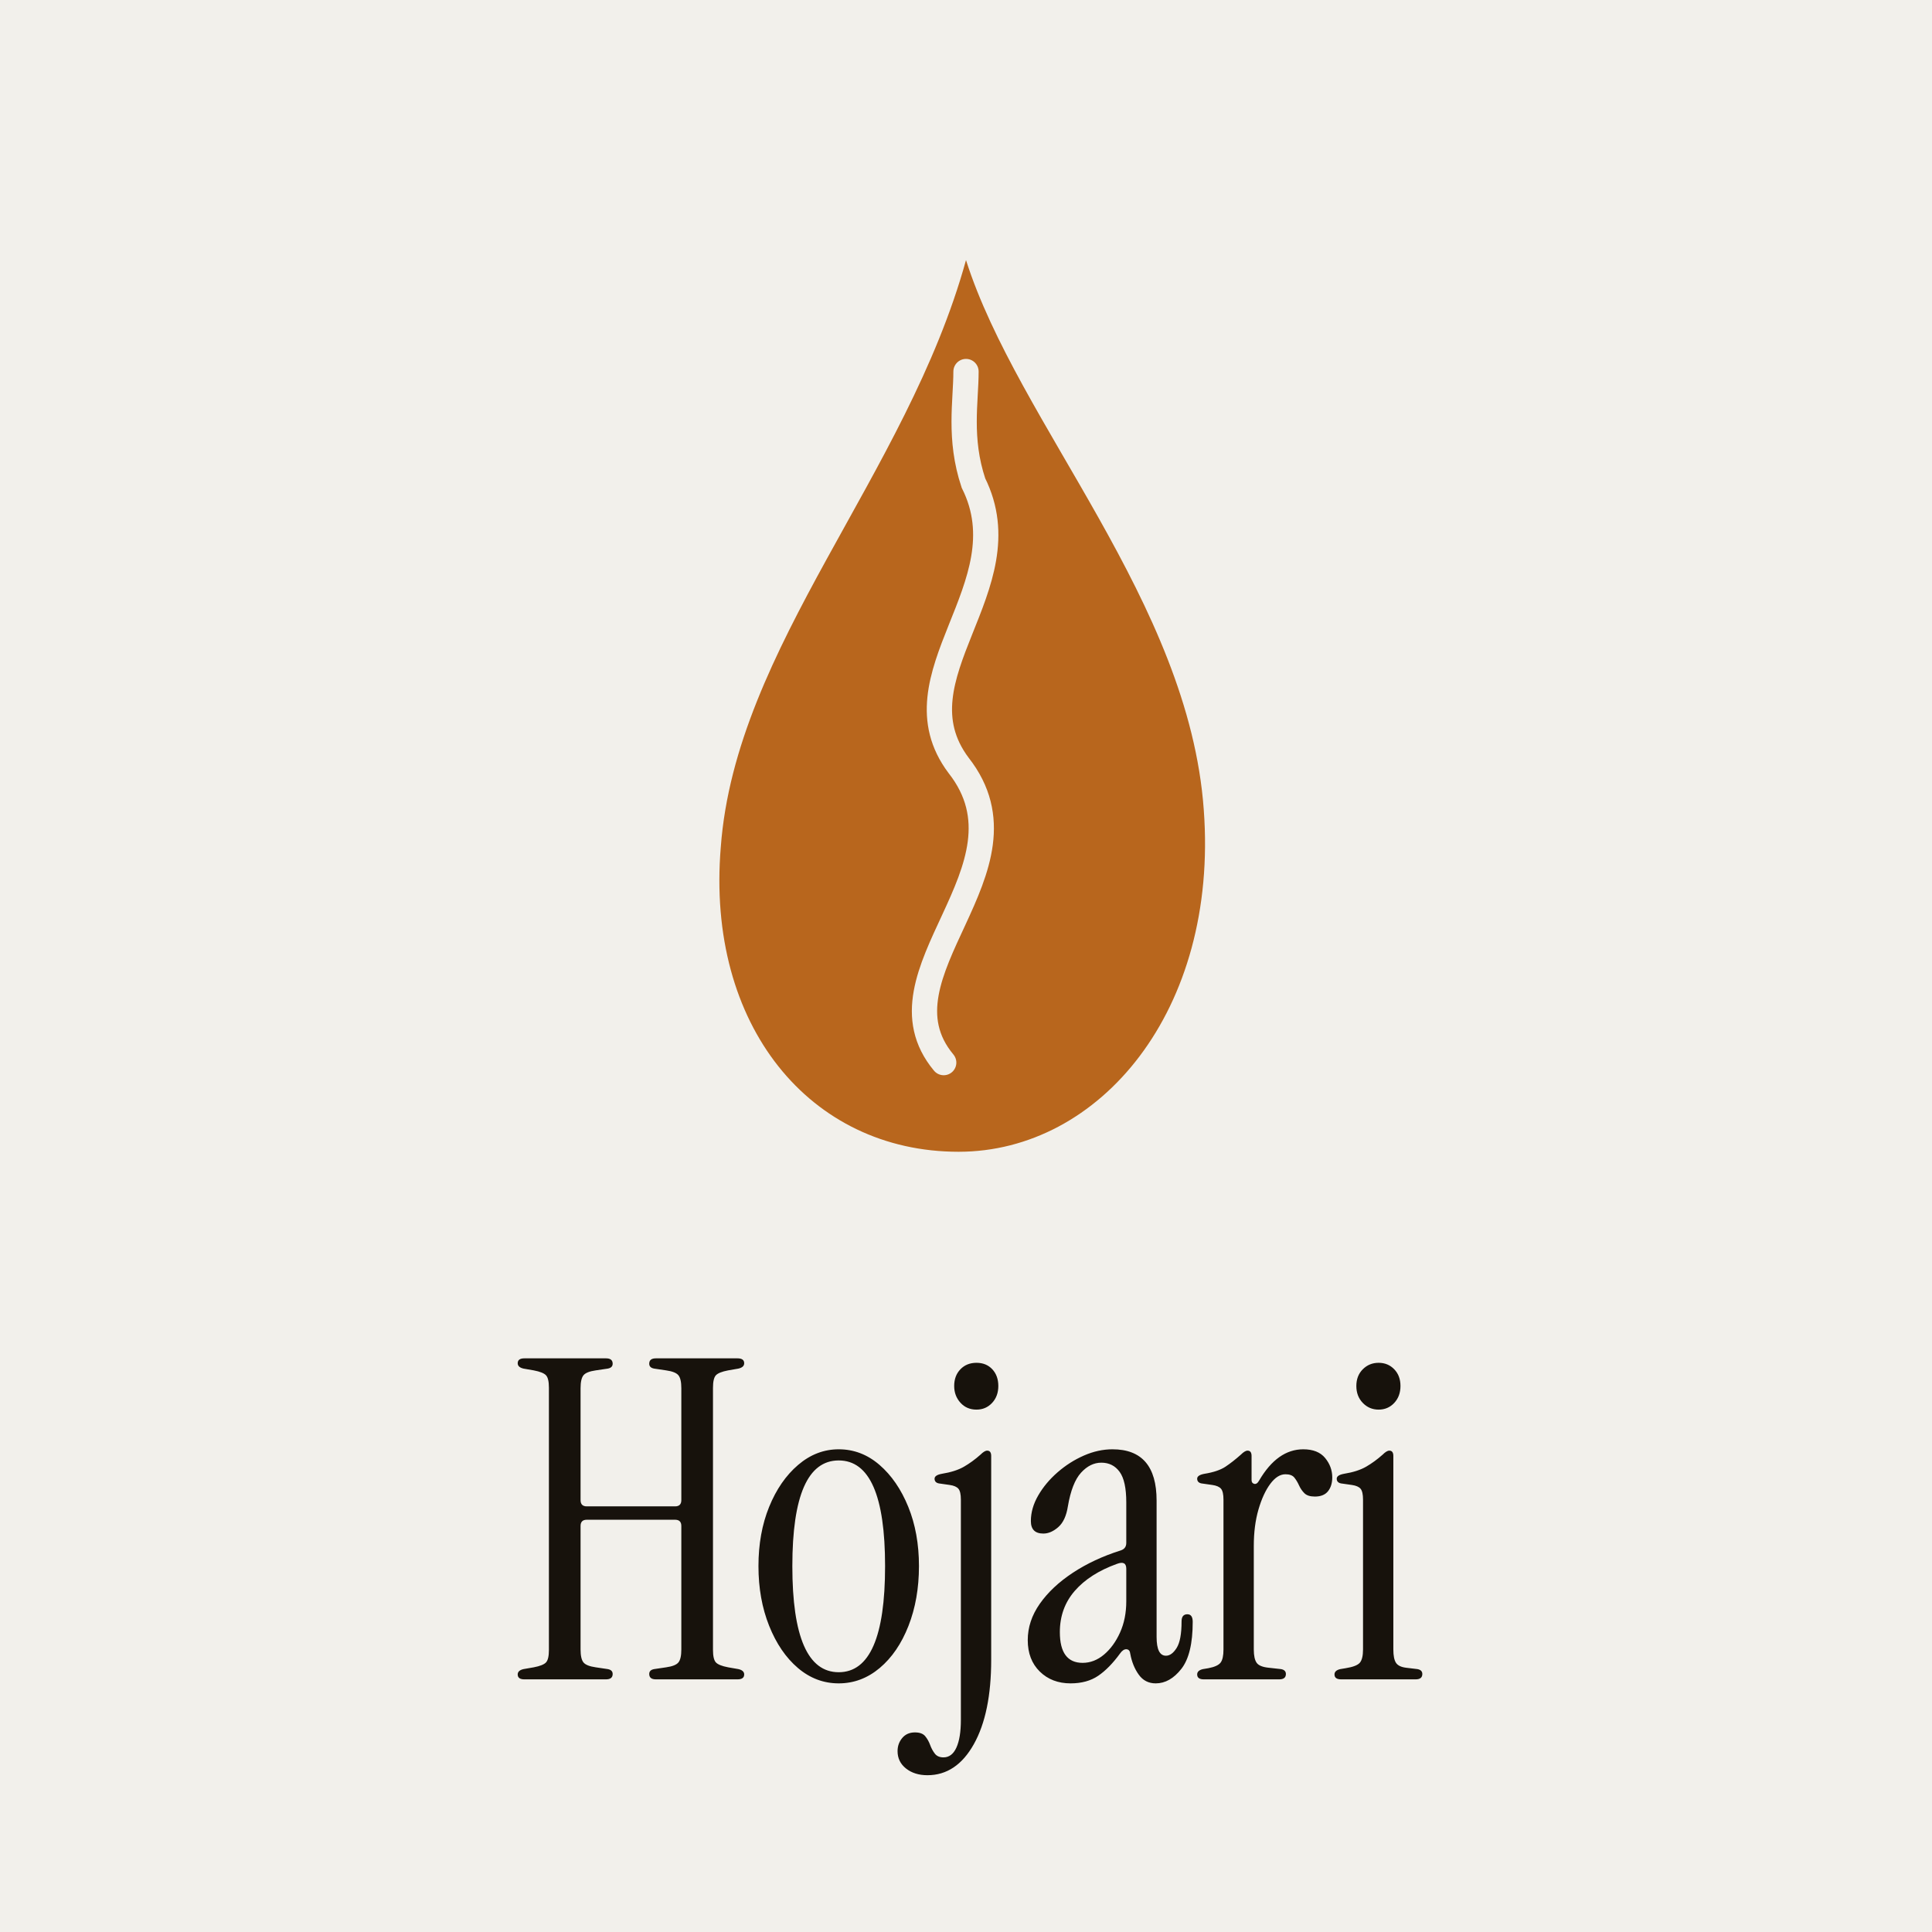
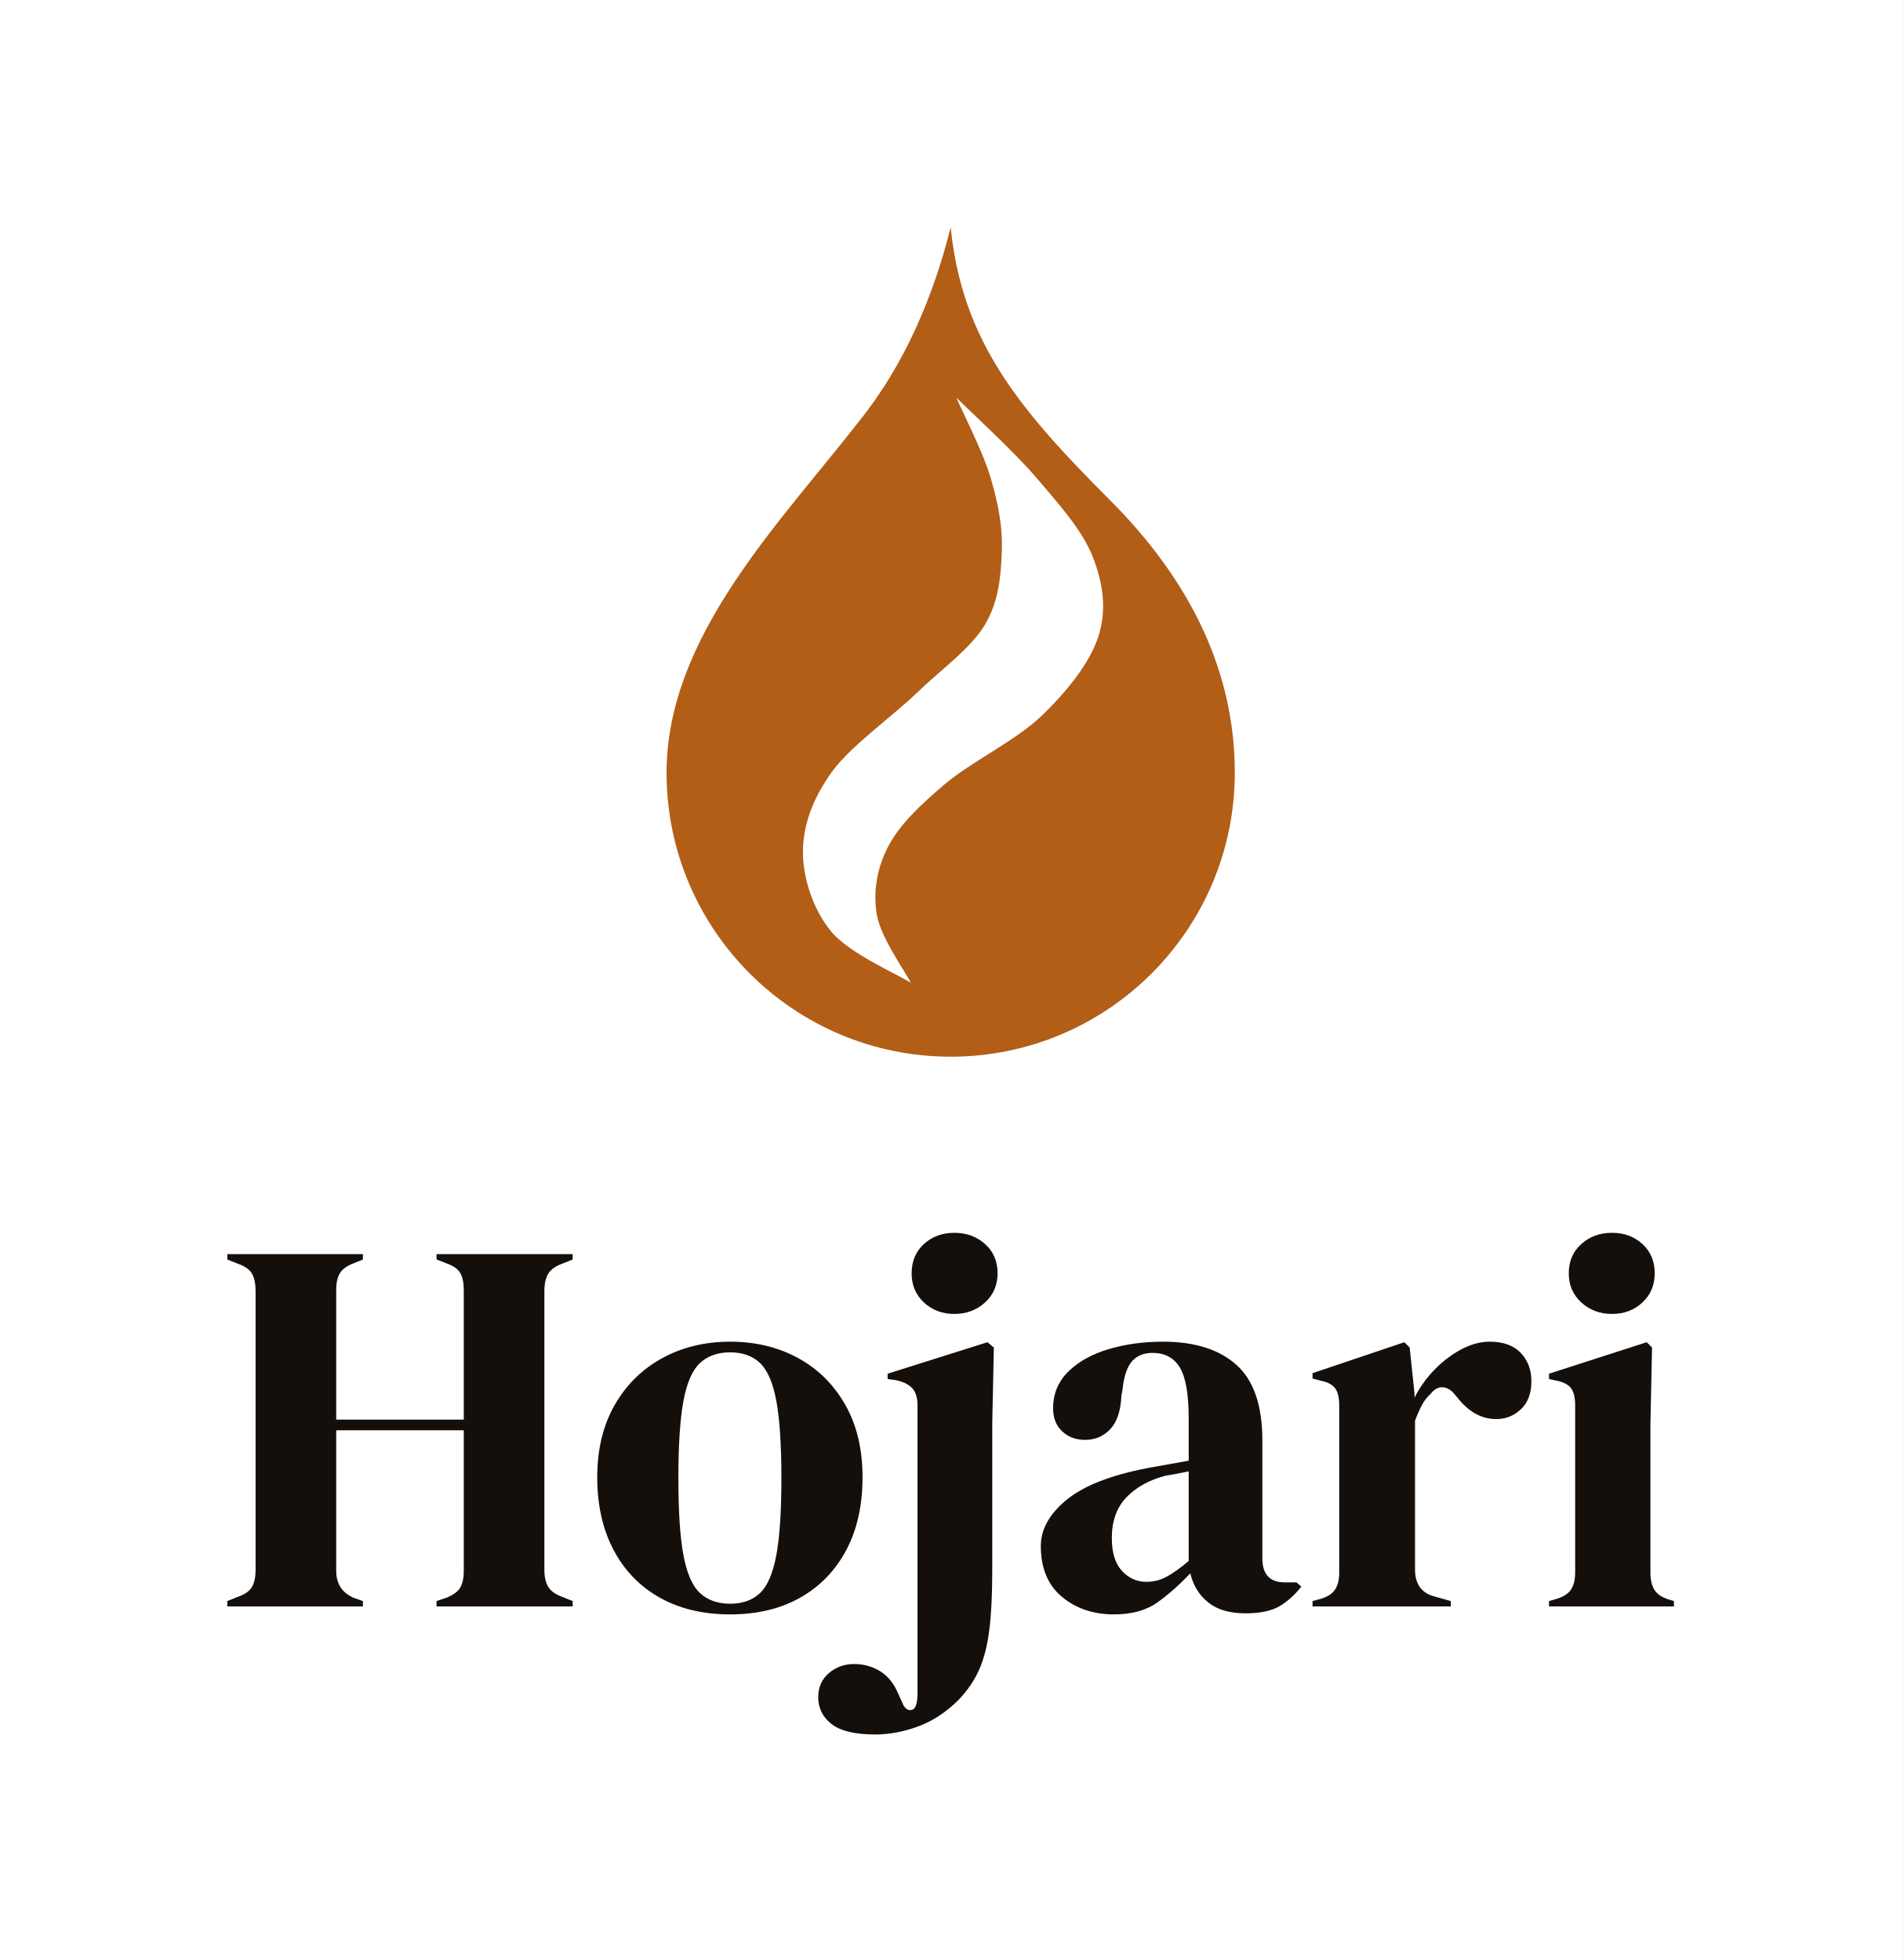
- <svg xmlns="http://www.w3.org/2000/svg" viewBox="0 0 520 520" width="520" height="520">
-   <rect width="100%" height="100%" fill="#F2F0EB" />
-   <g transform="translate(160.0 26) scale(2.0)">
-     <path d="M50 22 C57 44 80 68 82 96 C84 123 68 142 49 142 C29 142 15 125 17 101 C19 74 42 51 50 22 Z" fill="#B8661D" />
-     <path d="M47 130 C37 118 60 104 49 90 C40 78 58 66 51 52 C49 46 50 41 50 37" fill="none" stroke="#F2F0EB" stroke-width="3.4" stroke-linecap="round" />
-   </g>
-   <path d="M141.14 452.0Q139.34 452.0 139.34 450.68Q139.34 449.6 140.9 449.24L143.66 448.76Q146.18 448.28 146.96 447.44Q147.74 446.6 147.74 444.08V373.52Q147.74 371.0 146.96 370.16Q146.18 369.32 143.66 368.84L140.9 368.36Q139.34 368.0 139.34 366.92Q139.34 365.6 141.14 365.6H163.1Q164.9 365.6 164.9 367.04Q164.9 368.12 163.58 368.36L160.34 368.84Q157.82 369.2 157.04 370.16Q156.26 371.12 156.26 373.64V403.76Q156.26 405.44 157.94 405.44H181.7Q183.38 405.44 183.38 403.76V373.64Q183.38 371.12 182.6 370.16Q181.82 369.2 179.3 368.84L176.06 368.36Q174.74 368.12 174.74 367.04Q174.74 365.6 176.54 365.6H198.5Q200.3 365.6 200.3 366.92Q200.3 368.0 198.74 368.36L195.98 368.84Q193.46 369.32 192.68 370.16Q191.9 371.0 191.9 373.52V444.08Q191.9 446.6 192.68 447.44Q193.46 448.28 195.98 448.76L198.74 449.24Q200.3 449.6 200.3 450.68Q200.3 452.0 198.5 452.0H176.54Q174.74 452.0 174.74 450.56Q174.74 449.48 176.06 449.24L179.3 448.76Q181.82 448.4 182.6 447.44Q183.38 446.48 183.38 443.96V410.72Q183.38 409.04 181.7 409.04H157.94Q156.26 409.04 156.26 410.72V443.96Q156.26 446.48 157.04 447.44Q157.82 448.4 160.34 448.76L163.58 449.24Q164.9 449.48 164.9 450.56Q164.9 452.0 163.1 452.0ZM225.74 453.08Q219.62 453.08 214.76 448.94Q209.9 444.8 207.02 437.6Q204.14 430.4 204.14 421.52Q204.14 412.64 207.02 405.56Q209.9 398.48 214.82 394.28Q219.74 390.08 225.74 390.08Q231.86 390.08 236.72 394.28Q241.58 398.48 244.46 405.56Q247.34 412.64 247.34 421.52Q247.34 430.4 244.52 437.6Q241.7 444.8 236.78 448.94Q231.86 453.08 225.74 453.08ZM225.74 450.08Q238.22 450.08 238.22 421.52Q238.22 393.08 225.74 393.08Q213.26 393.08 213.26 421.52Q213.26 450.08 225.74 450.08ZM262.82 379.4Q260.18 379.4 258.5 377.54Q256.82 375.68 256.82 373.04Q256.82 370.28 258.5 368.54Q260.18 366.8 262.82 366.8Q265.46 366.8 267.08 368.54Q268.7 370.28 268.7 373.04Q268.7 375.8 267.02 377.6Q265.34 379.4 262.82 379.4ZM249.62 477.8Q246.14 477.8 243.86 476.0Q241.58 474.2 241.58 471.32Q241.58 469.28 242.84 467.78Q244.1 466.28 246.26 466.28Q248.18 466.28 249.02 467.3Q249.86 468.32 250.34 469.64Q250.82 470.96 251.6 471.98Q252.38 473.0 253.94 473.0Q256.22 473.0 257.42 470.36Q258.62 467.72 258.62 462.92V403.64Q258.62 401.48 257.96 400.7Q257.3 399.92 255.62 399.68L253.1 399.32Q251.54 399.2 251.54 398.0Q251.54 397.04 253.46 396.68Q257.18 396.08 259.46 394.76Q261.74 393.44 263.9 391.52Q264.98 390.44 265.7 390.44Q266.78 390.44 266.78 391.88V446.72Q266.78 461.12 262.1 469.46Q257.42 477.8 249.62 477.8ZM288.14 453.08Q283.1 453.08 279.86 449.9Q276.62 446.72 276.62 441.44Q276.62 436.28 279.86 431.66Q283.1 427.04 288.74 423.32Q294.38 419.6 301.58 417.32Q303.14 416.84 303.14 415.28V404.36Q303.14 398.6 301.34 396.14Q299.54 393.68 296.42 393.68Q293.42 393.68 290.96 396.38Q288.5 399.08 287.42 405.44Q286.82 409.28 284.84 411.02Q282.86 412.76 280.82 412.76Q277.46 412.76 277.46 409.4Q277.46 405.92 279.44 402.5Q281.42 399.08 284.66 396.26Q287.9 393.44 291.74 391.76Q295.58 390.08 299.42 390.08Q311.3 390.08 311.3 403.88V440.6Q311.3 445.64 313.82 445.64Q315.38 445.64 316.7 443.54Q318.02 441.44 318.02 436.4Q318.02 434.48 319.58 434.48Q321.02 434.48 321.02 436.52Q321.02 445.28 317.96 449.18Q314.9 453.08 311.06 453.08Q308.18 453.08 306.5 450.74Q304.82 448.4 304.22 445.16Q304.1 443.96 303.2 443.9Q302.3 443.84 301.46 445.04Q298.58 449.0 295.58 451.04Q292.58 453.08 288.14 453.08ZM291.38 447.56Q294.5 447.56 297.14 445.34Q299.78 443.12 301.46 439.4Q303.14 435.68 303.14 431.0V422.24Q303.14 419.96 300.62 420.92Q293.3 423.56 289.28 428.18Q285.26 432.8 285.26 439.28Q285.26 447.56 291.38 447.56ZM338.9 398.48Q343.82 390.08 350.78 390.08Q354.74 390.08 356.66 392.42Q358.58 394.76 358.58 397.64Q358.58 399.92 357.44 401.36Q356.3 402.8 353.9 402.8Q351.98 402.8 351.08 401.9Q350.18 401.0 349.64 399.8Q349.1 398.6 348.38 397.7Q347.66 396.8 345.98 396.8Q343.82 396.8 341.9 399.38Q339.98 401.96 338.72 406.28Q337.46 410.6 337.46 416.12V443.96Q337.46 446.48 338.24 447.56Q339.02 448.64 341.54 448.88L344.78 449.24Q346.1 449.48 346.1 450.56Q346.1 452.0 344.3 452.0H324.02Q322.22 452.0 322.22 450.68Q322.22 449.6 323.78 449.24L325.22 449.0Q327.74 448.52 328.52 447.5Q329.3 446.48 329.3 443.96V403.64Q329.3 401.48 328.64 400.7Q327.98 399.92 326.3 399.68L323.78 399.32Q322.22 399.2 322.22 398.0Q322.22 397.04 324.14 396.68Q327.86 396.08 329.84 394.76Q331.82 393.44 333.98 391.52Q335.06 390.44 335.78 390.44Q336.86 390.44 336.86 391.88V398.36Q336.86 399.2 337.58 399.38Q338.3 399.56 338.9 398.48ZM371.06 379.4Q368.54 379.4 366.8 377.6Q365.06 375.8 365.06 373.04Q365.06 370.28 366.8 368.54Q368.54 366.8 371.06 366.8Q373.58 366.8 375.26 368.54Q376.94 370.28 376.94 373.04Q376.94 375.8 375.26 377.6Q373.58 379.4 371.06 379.4ZM360.98 452.0Q359.18 452.0 359.18 450.68Q359.18 449.6 360.74 449.24L362.18 449.0Q365.18 448.52 366.02 447.5Q366.86 446.48 366.86 443.96V403.64Q366.86 401.48 366.2 400.7Q365.54 399.92 363.86 399.68L361.34 399.32Q359.78 399.2 359.78 398.0Q359.78 397.04 361.7 396.68Q365.42 396.08 367.7 394.76Q369.98 393.44 372.14 391.52Q373.22 390.44 373.94 390.44Q375.02 390.44 375.02 391.88V443.96Q375.02 446.48 375.74 447.56Q376.46 448.64 378.5 448.88L381.5 449.24Q382.82 449.48 382.82 450.56Q382.82 452.0 381.02 452.0Z" fill="#17120C" />
+ <svg xmlns="http://www.w3.org/2000/svg" viewBox="0 0 335 345">
+   <rect width="335" height="345" fill="#FFFFFF" />
+   <path fill-rule="evenodd" fill="#B25E17" transform="translate(117.3 40)" d="M50 0 C52 20 62 32 78 48 C92 62 100 78 100 96 A50 50 0 0 1 0 96 C0 72 20 52 34 34 C42 24 47 12 50 0 Z M51.00 30.00 C53.33 32.33 61.00 39.33 65.00 44.00 C69.00 48.67 73.17 53.33 75.00 58.00 C76.83 62.67 77.50 67.33 76.00 72.00 C74.50 76.67 70.50 81.67 66.00 86.00 C61.50 90.33 53.50 94.17 49.00 98.00 C44.50 101.83 41.00 105.17 39.00 109.00 C37.00 112.83 36.33 117.00 37.00 121.00 C37.67 125.00 42.00 131.00 43.00 133.00 L43.00 133.00 C40.67 131.50 32.17 127.83 29.00 124.00 C25.83 120.17 24.00 114.67 24.00 110.00 C24.00 105.33 25.67 100.67 29.00 96.00 C32.33 91.33 39.50 86.33 44.00 82.00 C48.50 77.67 53.50 74.17 56.00 70.00 C58.50 65.83 58.83 61.33 59.00 57.00 C59.17 52.67 58.33 48.50 57.00 44.00 C55.67 39.50 52.00 32.33 51.00 30.00 Z" />
+   <path fill="#140F0B" d="M40.0 282.758V281.818L41.879 281.067Q43.758 280.409 44.368 279.282Q44.979 278.155 44.979 276.37V227.239Q44.979 225.361 44.368 224.233Q43.758 223.106 41.879 222.448L40.0 221.697V220.758H63.861V221.697L62.264 222.355Q60.479 223.012 59.821 224.092Q59.164 225.173 59.164 227.052V249.879H81.615V227.052Q81.615 225.173 81.005 224.092Q80.394 223.012 78.515 222.355L76.824 221.697V220.758H100.779V221.697L98.9 222.448Q97.115 223.106 96.458 224.233Q95.8 225.361 95.8 227.239V276.37Q95.8 278.155 96.458 279.282Q97.115 280.409 98.9 281.067L100.779 281.818V282.758H76.824V281.818L78.515 281.255Q80.394 280.503 81.005 279.423Q81.615 278.342 81.615 276.464V251.758H59.164V276.464Q59.164 279.939 62.264 281.255L63.861 281.818V282.758ZM128.491 284.167Q121.352 284.167 116.091 281.208Q110.83 278.248 107.965 272.8Q105.1 267.352 105.1 260.024Q105.1 252.697 108.153 247.342Q111.206 241.988 116.514 239.076Q121.821 236.164 128.491 236.164Q135.161 236.164 140.421 239.029Q145.682 241.894 148.735 247.248Q151.788 252.603 151.788 260.024Q151.788 267.445 148.923 272.847Q146.058 278.248 140.844 281.208Q135.63 284.167 128.491 284.167ZM128.491 282.288Q131.779 282.288 133.752 280.409Q135.724 278.53 136.617 273.739Q137.509 268.948 137.509 260.212Q137.509 251.382 136.617 246.591Q135.724 241.8 133.752 239.921Q131.779 238.042 128.491 238.042Q125.203 238.042 123.183 239.921Q121.164 241.8 120.271 246.591Q119.379 251.382 119.379 260.212Q119.379 268.948 120.271 273.739Q121.164 278.53 123.183 280.409Q125.203 282.288 128.491 282.288ZM167.945 231.279Q164.752 231.279 162.591 229.259Q160.43 227.239 160.43 224.139Q160.43 220.945 162.591 218.973Q164.752 217.0 167.945 217.0Q171.139 217.0 173.347 218.973Q175.555 220.945 175.555 224.139Q175.555 227.239 173.347 229.259Q171.139 231.279 167.945 231.279ZM154.042 305.303Q148.688 305.303 146.339 303.471Q143.991 301.639 143.991 298.727Q143.991 296.097 145.87 294.5Q147.748 292.903 150.285 292.903Q152.821 292.903 154.888 294.171Q156.955 295.439 158.082 298.164L159.021 300.23Q159.679 301.264 160.571 300.935Q161.464 300.606 161.464 297.976V247.436Q161.464 245.276 160.477 244.289Q159.491 243.303 157.612 242.927L156.203 242.739V241.8L173.77 236.258L174.897 237.197L174.615 250.536V276.652Q174.615 282.758 174.098 286.891Q173.582 291.024 172.314 293.889Q171.045 296.755 168.697 299.197Q165.409 302.485 161.558 303.894Q157.706 305.303 154.042 305.303ZM196.033 284.167Q190.585 284.167 186.874 281.067Q183.164 277.967 183.164 272.142Q183.164 267.727 187.673 264.017Q192.182 260.306 201.858 258.427Q203.361 258.145 205.239 257.817Q207.118 257.488 209.185 257.112V249.691Q209.185 243.303 207.635 240.72Q206.085 238.136 202.797 238.136Q200.542 238.136 199.227 239.592Q197.912 241.048 197.536 244.618L197.348 245.652Q197.161 249.691 195.376 251.57Q193.591 253.448 190.961 253.448Q188.518 253.448 186.921 251.945Q185.324 250.442 185.324 247.906Q185.324 244.055 188.002 241.424Q190.679 238.794 195.094 237.479Q199.509 236.164 204.676 236.164Q213.036 236.164 217.592 240.25Q222.148 244.336 222.148 253.542V274.303Q222.148 278.53 226.094 278.53H228.161L229.006 279.282Q227.221 281.536 225.108 282.758Q222.994 283.979 219.142 283.979Q215.009 283.979 212.614 282.053Q210.218 280.127 209.467 276.933Q206.648 279.939 203.689 282.053Q200.73 284.167 196.033 284.167ZM201.764 278.436Q203.642 278.436 205.286 277.544Q206.93 276.652 209.185 274.773V258.991Q208.245 259.179 207.306 259.367Q206.367 259.555 205.145 259.742Q200.824 260.87 198.241 263.547Q195.658 266.224 195.658 270.733Q195.658 274.585 197.442 276.511Q199.227 278.436 201.764 278.436ZM230.979 282.758V281.818L232.388 281.442Q234.267 280.879 234.971 279.752Q235.676 278.624 235.676 276.839V247.436Q235.676 245.37 234.971 244.383Q234.267 243.397 232.388 243.021L230.979 242.645V241.706L247.136 236.258L248.076 237.197L248.921 245.276V246.027Q250.236 243.397 252.35 241.189Q254.464 238.982 257.047 237.573Q259.63 236.164 262.167 236.164Q265.736 236.164 267.615 238.136Q269.494 240.109 269.494 243.115Q269.494 246.309 267.662 248.047Q265.83 249.785 263.294 249.785Q259.348 249.785 256.342 245.839L256.155 245.652Q255.215 244.336 253.994 244.195Q252.773 244.055 251.739 245.37Q250.8 246.215 250.189 247.389Q249.579 248.564 249.015 250.067V276.276Q249.015 280.033 252.303 280.973L255.309 281.818V282.758ZM283.679 231.279Q280.485 231.279 278.277 229.259Q276.07 227.239 276.07 224.139Q276.07 220.945 278.277 218.973Q280.485 217.0 283.679 217.0Q286.873 217.0 289.033 218.973Q291.194 220.945 291.194 224.139Q291.194 227.239 289.033 229.259Q286.873 231.279 283.679 231.279ZM272.594 282.758V281.818L273.909 281.442Q275.788 280.879 276.492 279.752Q277.197 278.624 277.197 276.745V247.342Q277.197 245.37 276.492 244.383Q275.788 243.397 273.909 243.021L272.594 242.739V241.8L289.785 236.258L290.724 237.197L290.442 250.536V276.839Q290.442 278.718 291.147 279.845Q291.852 280.973 293.636 281.536L294.576 281.818V282.758Z" />
</svg>
